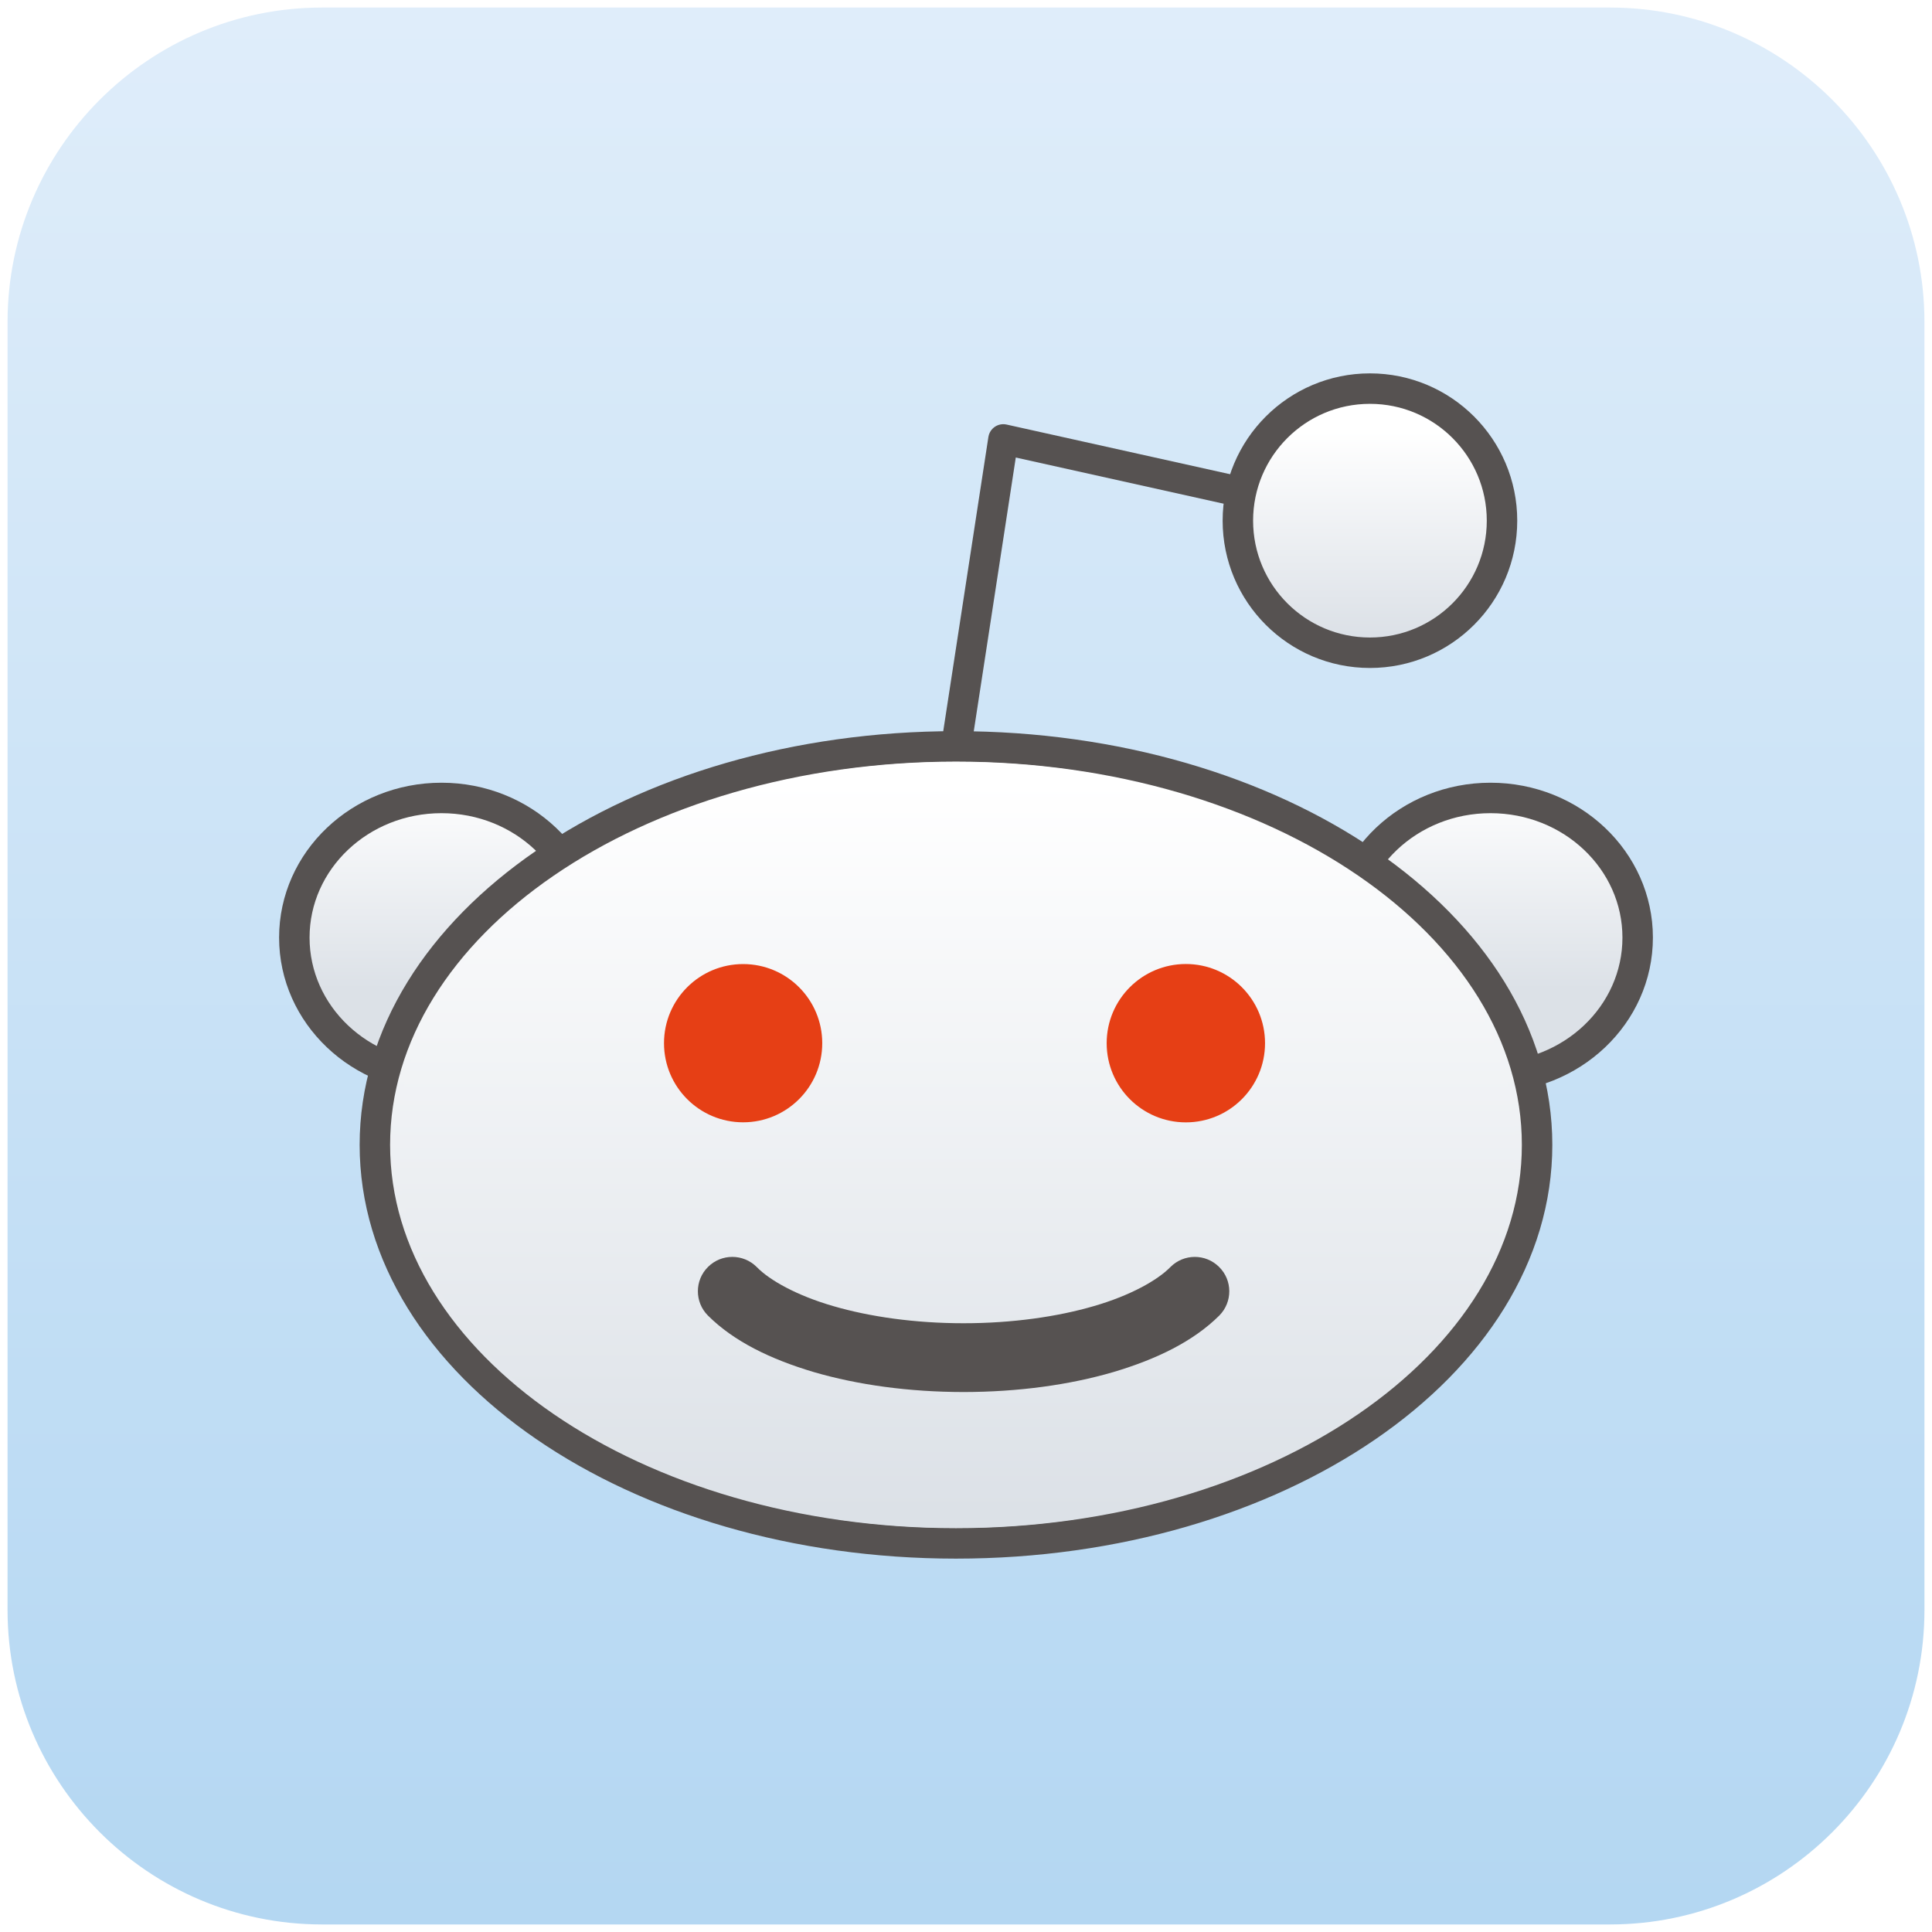
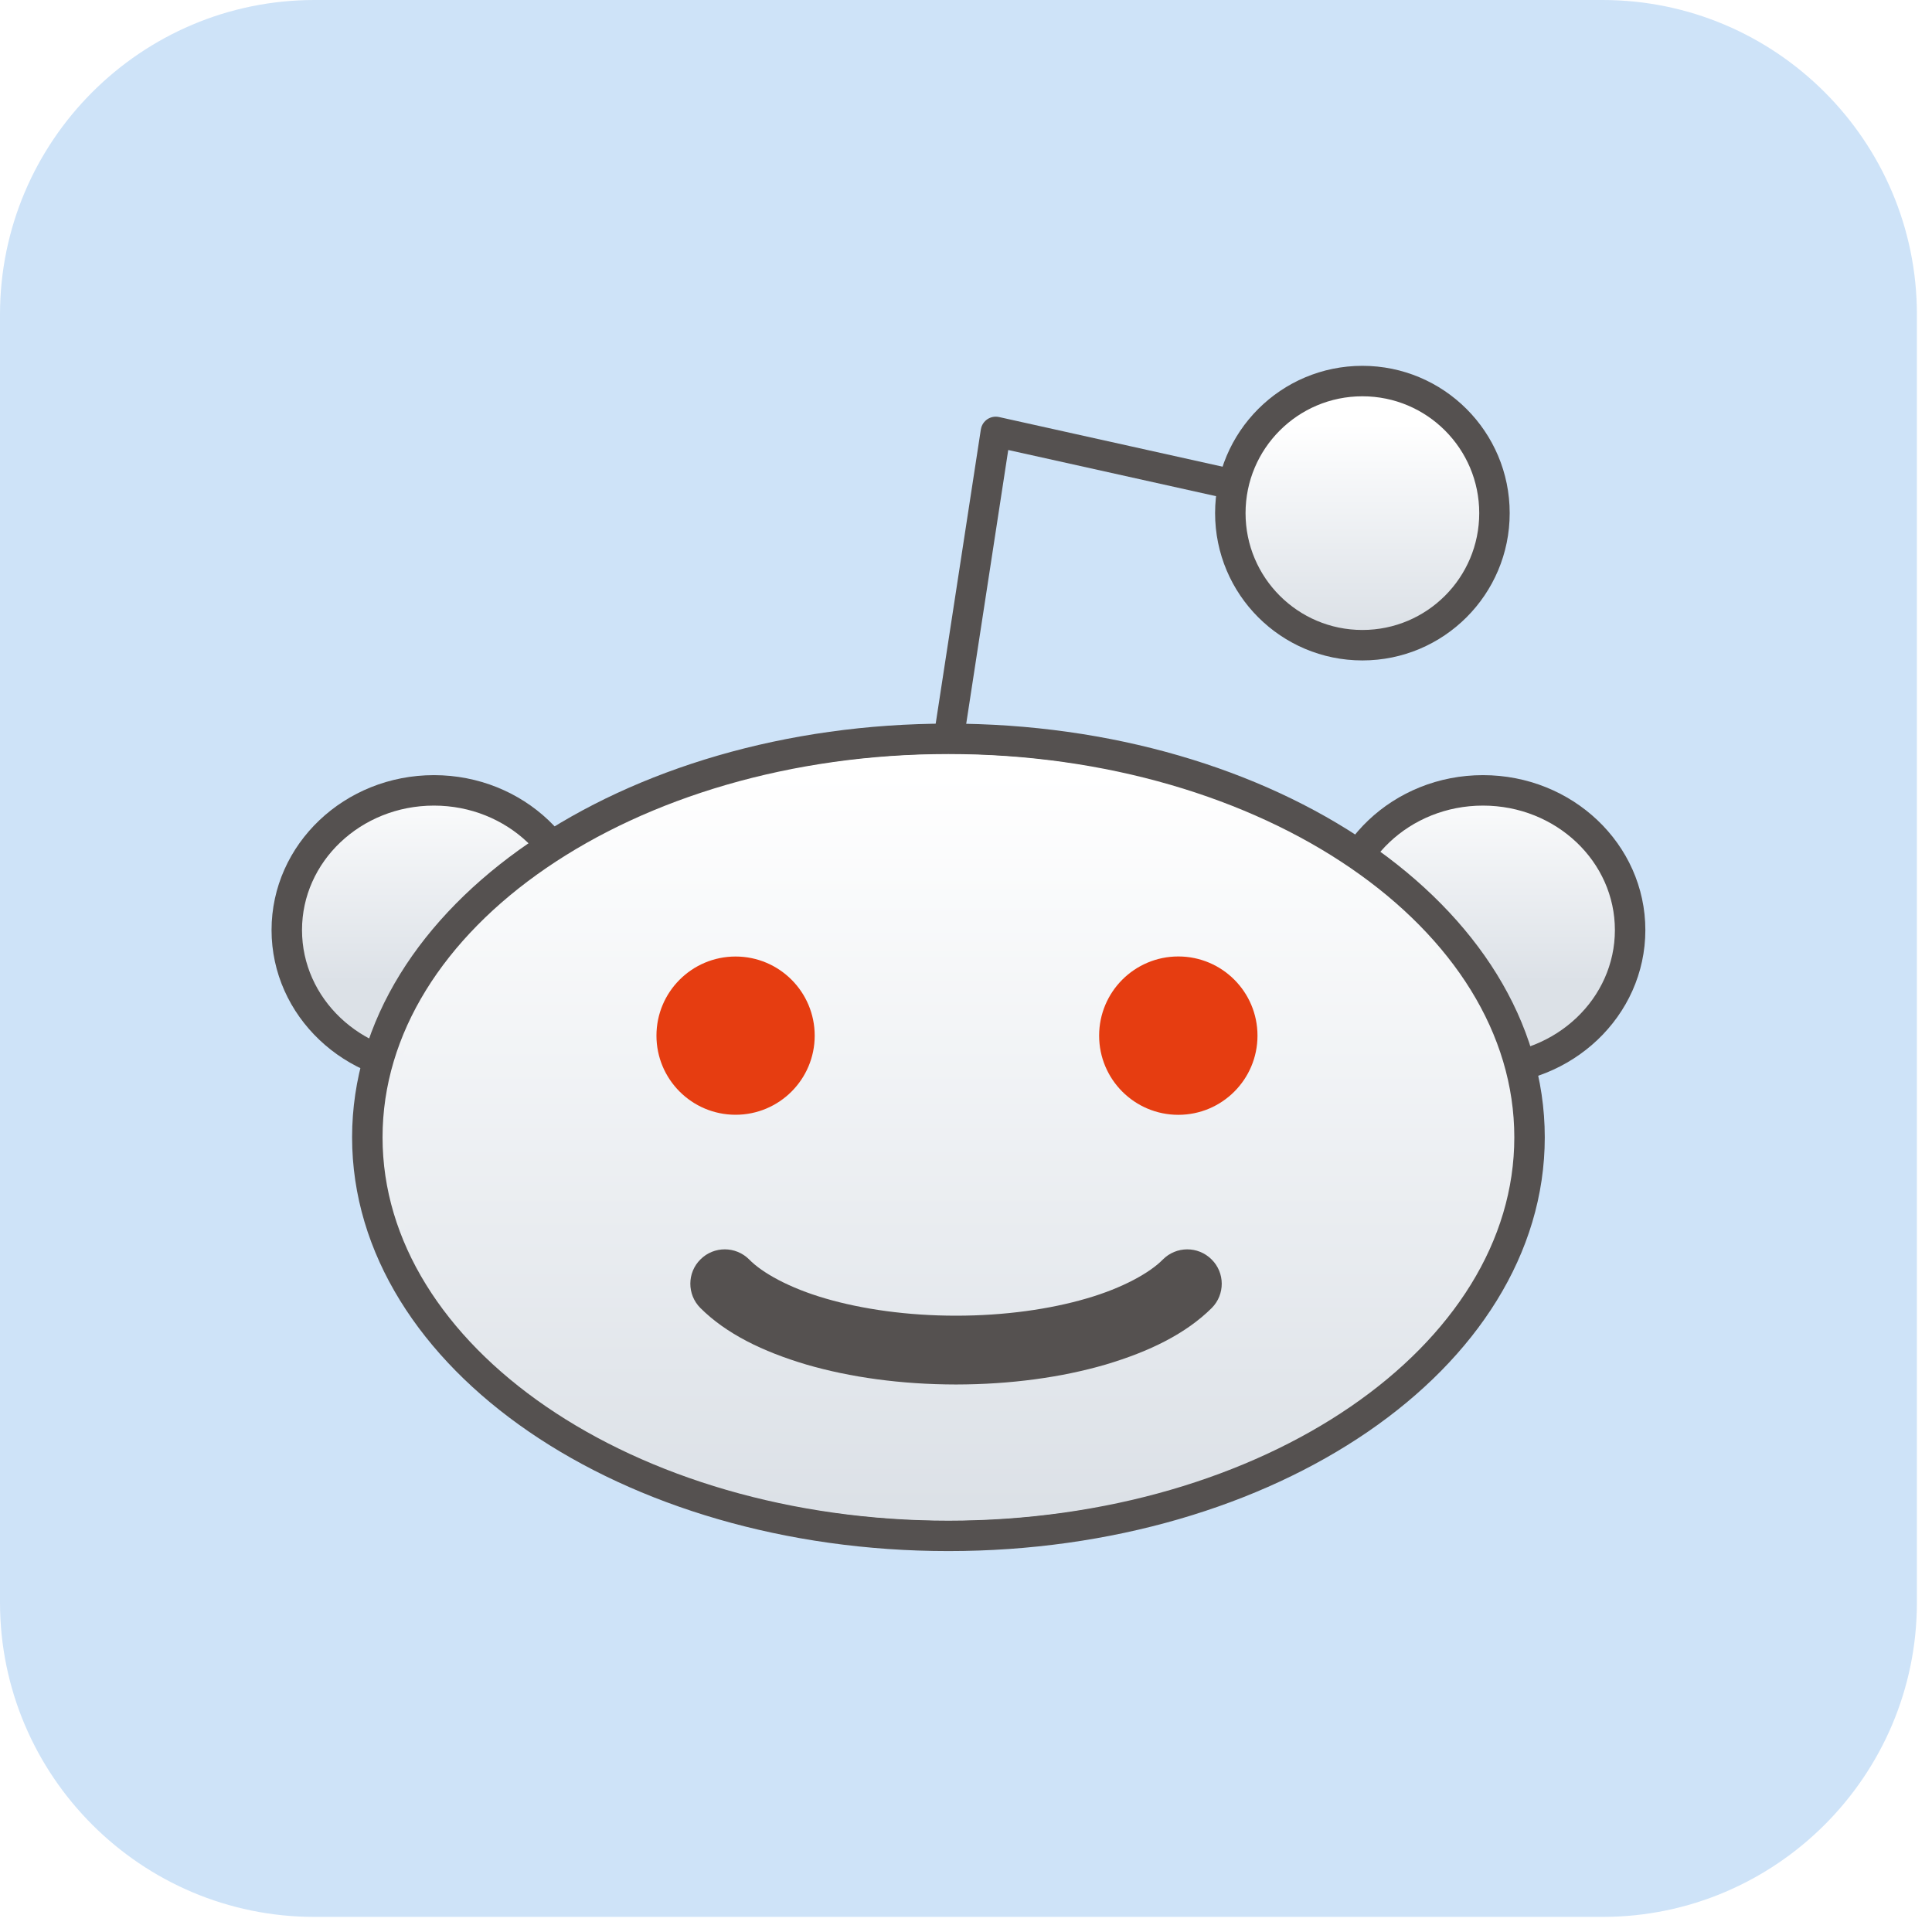
<svg xmlns="http://www.w3.org/2000/svg" version="1.1" id="Layer_1" x="0px" y="0px" width="64px" height="64px" viewBox="0 0 64 64" enable-background="new 0 0 64 64" xml:space="preserve">
-   <g id="Reddit">
+   <path fill="#CEE3F8" d="M10.418,63.5C4.674,63.5,0,58.826,0,53.082V10.418C0,4.674,4.674,0,10.418,0h42.666  C58.828,0,63.5,4.674,63.5,10.418v42.664c0,5.744-4.672,10.418-10.416,10.418H10.418z" />
+   <g>
+     <polyline fill="none" stroke="#555150" stroke-linecap="round" stroke-linejoin="round" points="31.418,24.518 32.986,14.303    45.811,17.152  " />
+     <linearGradient id="SVGID_1_" gradientUnits="userSpaceOnUse" x1="45.131" y1="14.05" x2="45.131" y2="20.763">
+       <stop offset="0" style="stop-color:#FFFFFF" />
+       <stop offset="1" style="stop-color:#DCE1E7" />
+     </linearGradient>
+     <circle fill="url(#SVGID_1_)" stroke="#555150" stroke-width="1.009" cx="45.131" cy="16.998" r="4.375" />
+     <linearGradient id="SVGID_2_" gradientUnits="userSpaceOnUse" x1="14.375" y1="25.6" x2="14.375" y2="32.521">
+       <stop offset="0" style="stop-color:#FFFFFF" />
+       <stop offset="1" style="stop-color:#DCE1E7" />
+     </linearGradient>
+     <ellipse fill="url(#SVGID_2_)" stroke="#555150" stroke-width="1.009" cx="14.375" cy="30.809" rx="4.875" ry="4.627" />
+     <linearGradient id="SVGID_3_" gradientUnits="userSpaceOnUse" x1="49.125" y1="25.6" x2="49.125" y2="32.521">
+       <stop offset="0" style="stop-color:#FFFFFF" />
+       <stop offset="1" style="stop-color:#DCE1E7" />
+     </linearGradient>
+     <ellipse fill="url(#SVGID_3_)" stroke="#555150" stroke-width="1.009" cx="49.125" cy="30.809" rx="4.875" ry="4.627" />
+     <linearGradient id="SVGID_4_" gradientUnits="userSpaceOnUse" x1="31.418" y1="25.151" x2="31.418" y2="50.366">
+       <stop offset="0" style="stop-color:#FFFFFF" />
+       <stop offset="1" style="stop-color:#DCE1E7" />
+     </linearGradient>
+     <ellipse fill="url(#SVGID_4_)" stroke="#555150" stroke-width="1.009" cx="31.418" cy="37.676" rx="19.25" ry="13.201" />
+     <linearGradient id="SVGID_5_" gradientUnits="userSpaceOnUse" x1="31.418" y1="25.639" x2="31.418" y2="49.872">
+       <stop offset="0" style="stop-color:#FFFFFF" />
+       <stop offset="1" style="stop-color:#DCE1E7" />
+     </linearGradient>
+     <ellipse fill="url(#SVGID_5_)" cx="31.418" cy="37.676" rx="18.5" ry="12.688" />
+     <path fill="#555150" d="M38.521,41.723c-0.426,0.436-1.33,0.945-2.535,1.293c-1.205,0.352-2.701,0.568-4.318,0.568   c-1.613,0-3.111-0.217-4.316-0.568c-1.205-0.348-2.111-0.857-2.535-1.295c-0.445-0.445-1.168-0.447-1.613-0.002   c-0.445,0.439-0.449,1.162-0.004,1.609c0.857,0.855,2.066,1.445,3.512,1.875c1.449,0.422,3.141,0.658,4.957,0.66   c1.816-0.002,3.51-0.238,4.957-0.66c1.447-0.43,2.656-1.02,3.516-1.875c0.443-0.447,0.439-1.17-0.008-1.609   C39.686,41.273,38.965,41.277,38.521,41.723z" />
    <g>
-       <linearGradient id="SVGID_1_" gradientUnits="userSpaceOnUse" x1="32" y1="0.581" x2="32" y2="63.13">
-         <stop offset="0" style="stop-color:#DFEDFA" />
-         <stop offset="1" style="stop-color:#B4D7F2" />
-       </linearGradient>
-       <path fill="url(#SVGID_1_)" d="M10.668,63.75c-5.744,0-10.418-4.674-10.418-10.418V10.668C0.25,4.924,4.924,0.25,10.668,0.25    h42.666c5.744,0,10.416,4.674,10.416,10.418v42.664c0,5.744-4.672,10.418-10.416,10.418H10.668z" />
-       <g display="none">
-         <path display="inline" fill="#A3BFD6" d="M53.334,0.5C58.939,0.5,63.5,5.062,63.5,10.668v42.664     c0,5.605-4.561,10.168-10.166,10.168H10.668C5.062,63.5,0.5,58.938,0.5,53.332V10.668C0.5,5.062,5.062,0.5,10.668,0.5H53.334      M53.334,0H10.668C4.801,0,0,4.801,0,10.668v42.664C0,59.203,4.801,64,10.668,64h42.666C59.201,64,64,59.203,64,53.332V10.668     C64,4.801,59.201,0,53.334,0L53.334,0z" />
-       </g>
-     </g>
-     <linearGradient id="SVGID_2_" gradientUnits="userSpaceOnUse" x1="32" y1="15.668" x2="32" y2="51.38">
-       <stop offset="0" style="stop-color:#FFFFFF" />
-       <stop offset="1" style="stop-color:#AFCAE0" />
-     </linearGradient>
-     <path display="none" opacity="0.6" fill="url(#SVGID_2_)" d="M55.25,33.057c0-3.104-2.635-5.627-5.875-5.627   c-1.719,0-3.252,0.723-4.326,1.852c-3.291-2.035-7.521-3.331-12.178-3.523l1.658-8.949l5.547,1.75   c-0.031,0.227-0.07,0.453-0.07,0.688c0,2.962,2.412,5.375,5.375,5.375s5.375-2.413,5.375-5.375c0-2.965-2.412-5.375-5.375-5.375   c-2.021,0-3.764,1.133-4.682,2.787l-6.646-2.098c-0.27-0.083-0.57-0.048-0.816,0.096c-0.246,0.148-0.416,0.395-0.469,0.676   L30.84,25.744c-4.605,0.131-8.822,1.33-12.139,3.275c-1.059-0.98-2.492-1.59-4.076-1.59c-3.238,0-5.875,2.523-5.875,5.627   c0,2.055,1.17,3.839,2.895,4.82c-0.139,0.67-0.234,1.35-0.234,2.047c0,7.836,9.086,14.211,20.258,14.211s20.26-6.375,20.26-14.211   c0-0.59-0.066-1.166-0.166-1.736C53.812,37.309,55.25,35.344,55.25,33.057z" />
-     <g display="none">
-       <linearGradient id="SVGID_3_" gradientUnits="userSpaceOnUse" x1="32" y1="0.334" x2="32" y2="63.375">
-         <stop offset="0" style="stop-color:#E9ECEE" />
-         <stop offset="1" style="stop-color:#CBCED1" />
-       </linearGradient>
-       <path display="inline" fill="url(#SVGID_3_)" d="M53.334,0H10.668C4.801,0,0,4.801,0,10.668v42.664C0,59.203,4.801,64,10.668,64    h42.666C59.201,64,64,59.203,64,53.332V10.668C64,4.801,59.201,0,53.334,0z M62,53.332C62,58.113,58.113,62,53.334,62H10.668    C5.889,62,2,58.113,2,53.332V10.668C2,5.888,5.889,2,10.668,2h42.666C58.113,2,62,5.888,62,10.668V53.332z" />
-     </g>
-     <g display="none" opacity="0.5">
-       <linearGradient id="SVGID_4_" gradientUnits="userSpaceOnUse" x1="32" y1="62.25" x2="32" y2="28.219">
-         <stop offset="0" style="stop-color:#FFFFFF" />
-         <stop offset="1" style="stop-color:#010202" />
-       </linearGradient>
-       <path display="inline" fill="url(#SVGID_4_)" d="M53.334,2H10.668C5.889,2,2,5.888,2,10.668v42.664C2,58.113,5.889,62,10.668,62    h42.666C58.113,62,62,58.113,62,53.332V10.668C62,5.888,58.113,2,53.334,2z M60,53.332C60,57.008,57.01,60,53.334,60H10.668    C6.992,60,4,57.008,4,53.332V10.668C4,6.992,6.992,4,10.668,4h42.666C57.01,4,60,6.992,60,10.668V53.332z" />
-     </g>
-     <g display="none" opacity="0.8">
-       <linearGradient id="SVGID_5_" gradientUnits="userSpaceOnUse" x1="32" y1="2.056" x2="32" y2="12.564">
-         <stop offset="0" style="stop-color:#FFFFFF" />
-         <stop offset="1" style="stop-color:#010202" />
-       </linearGradient>
-       <path display="inline" fill="url(#SVGID_5_)" d="M53.334,2H10.668C5.889,2,2,5.888,2,10.668v2C2,7.888,5.889,4,10.668,4h42.666    C58.113,4,62,7.888,62,12.668v-2C62,5.888,58.113,2,53.334,2z" />
-     </g>
-     <g>
-       <polyline fill="none" stroke="#565251" stroke-linecap="round" stroke-linejoin="round" points="31.668,24.768 33.236,14.552     46.061,17.402   " />
-       <linearGradient id="SVGID_6_" gradientUnits="userSpaceOnUse" x1="45.381" y1="14.299" x2="45.381" y2="21.013">
-         <stop offset="0" style="stop-color:#FFFFFF" />
-         <stop offset="1" style="stop-color:#DCE1E7" />
-       </linearGradient>
-       <circle fill="url(#SVGID_6_)" stroke="#565251" stroke-width="1.009" cx="45.381" cy="17.248" r="4.375" />
-       <linearGradient id="SVGID_7_" gradientUnits="userSpaceOnUse" x1="14.624" y1="25.85" x2="14.624" y2="32.77">
-         <stop offset="0" style="stop-color:#FFFFFF" />
-         <stop offset="1" style="stop-color:#DCE1E7" />
-       </linearGradient>
-       <ellipse fill="url(#SVGID_7_)" stroke="#565251" stroke-width="1.009" cx="14.625" cy="31.059" rx="4.875" ry="4.626" />
-       <linearGradient id="SVGID_8_" gradientUnits="userSpaceOnUse" x1="49.375" y1="25.85" x2="49.375" y2="32.77">
-         <stop offset="0" style="stop-color:#FFFFFF" />
-         <stop offset="1" style="stop-color:#DCE1E7" />
-       </linearGradient>
-       <ellipse fill="url(#SVGID_8_)" stroke="#565251" stroke-width="1.009" cx="49.375" cy="31.059" rx="4.875" ry="4.626" />
-       <linearGradient id="SVGID_9_" gradientUnits="userSpaceOnUse" x1="31.668" y1="25.401" x2="31.668" y2="50.615">
-         <stop offset="0" style="stop-color:#FFFFFF" />
-         <stop offset="1" style="stop-color:#DCE1E7" />
-       </linearGradient>
-       <ellipse fill="url(#SVGID_9_)" stroke="#565251" stroke-width="1.009" cx="31.668" cy="37.926" rx="19.25" ry="13.201" />
-       <linearGradient id="SVGID_10_" gradientUnits="userSpaceOnUse" x1="31.668" y1="25.888" x2="31.668" y2="50.121">
-         <stop offset="0" style="stop-color:#FFFFFF" />
-         <stop offset="1" style="stop-color:#DCE1E7" />
-       </linearGradient>
-       <ellipse fill="url(#SVGID_10_)" cx="31.668" cy="37.926" rx="18.5" ry="12.688" />
-       <path fill="#565251" d="M38.771,41.973c-0.426,0.436-1.33,0.945-2.535,1.293c-1.205,0.352-2.701,0.568-4.318,0.568    c-1.613,0-3.111-0.216-4.316-0.568c-1.205-0.348-2.111-0.857-2.535-1.295c-0.445-0.445-1.168-0.447-1.613-0.002    c-0.445,0.439-0.449,1.162-0.004,1.609c0.857,0.855,2.066,1.445,3.512,1.875c1.449,0.422,3.141,0.658,4.957,0.66    c1.816-0.002,3.51-0.238,4.957-0.66c1.447-0.43,2.656-1.02,3.516-1.875c0.443-0.448,0.439-1.17-0.008-1.609    C39.936,41.523,39.215,41.527,38.771,41.973z" />
-       <g>
-         <circle fill="#E63F15" cx="24.617" cy="34.557" r="2.621" />
-         <circle fill="#E63F15" cx="39.283" cy="34.557" r="2.623" />
-       </g>
+       <circle fill="#E63D11" cx="24.367" cy="34.307" r="2.621" />
+       <circle fill="#E63D11" cx="39.033" cy="34.307" r="2.623" />
    </g>
  </g>
</svg>
